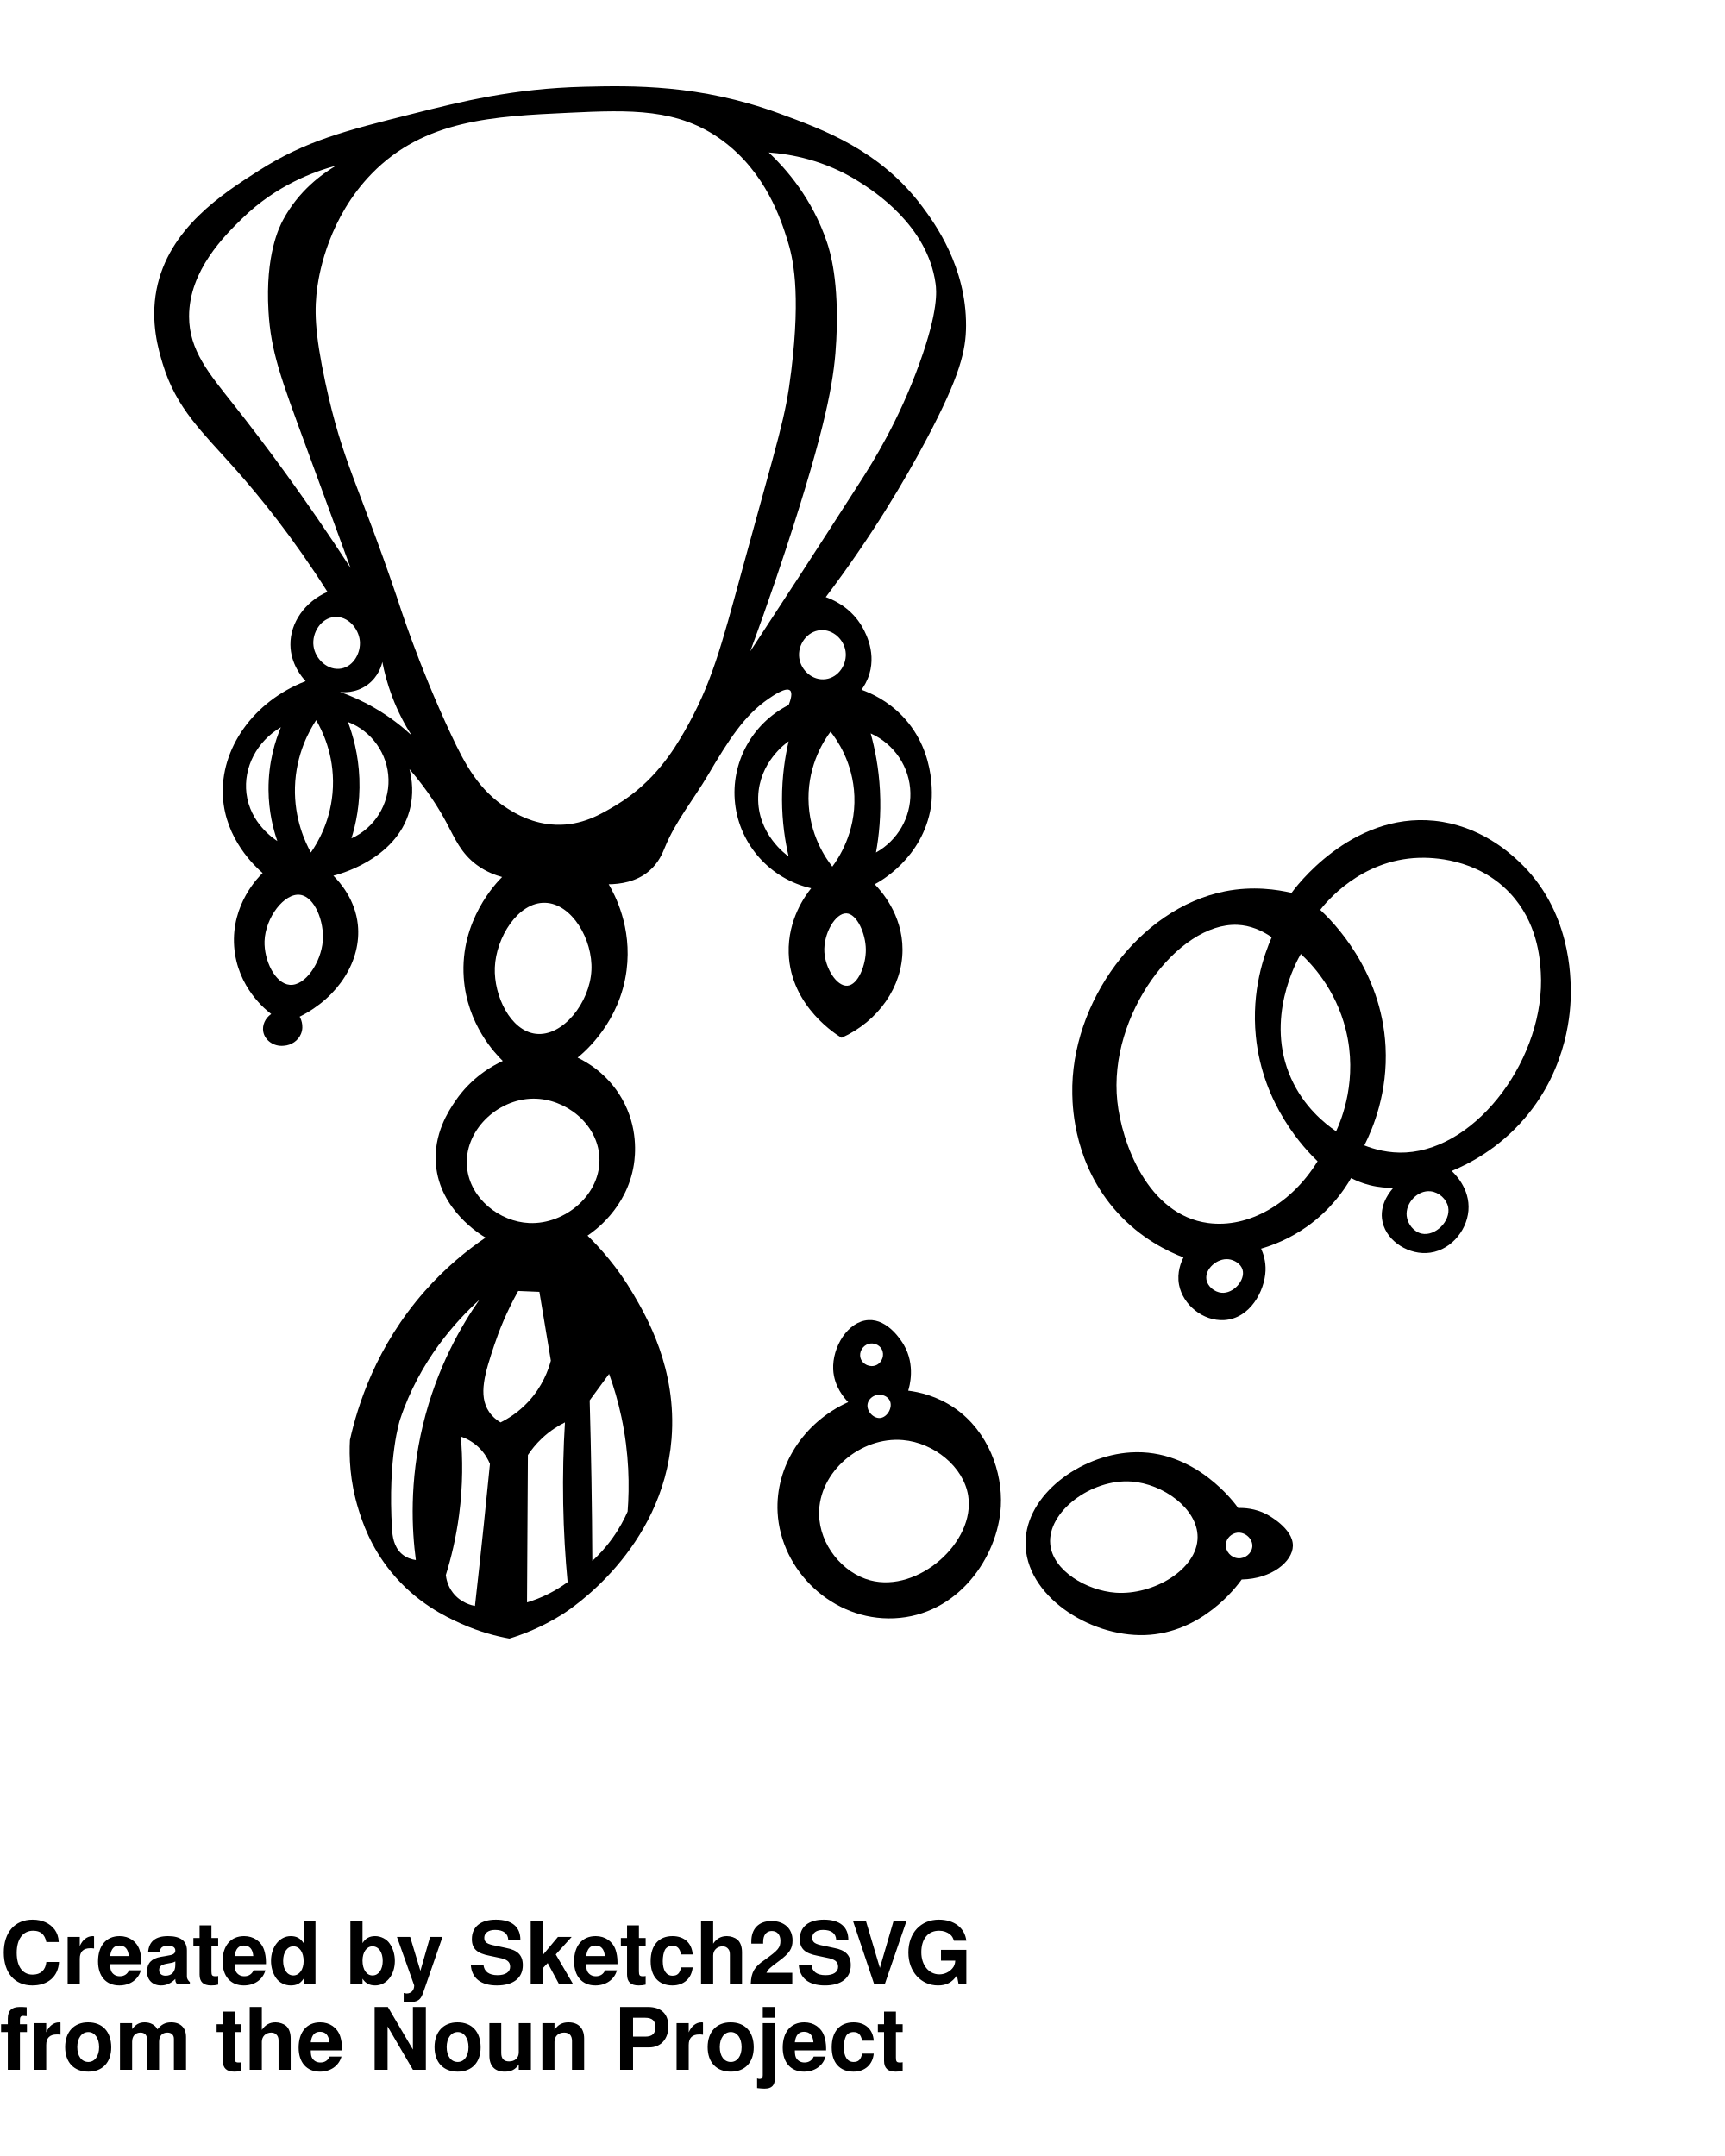
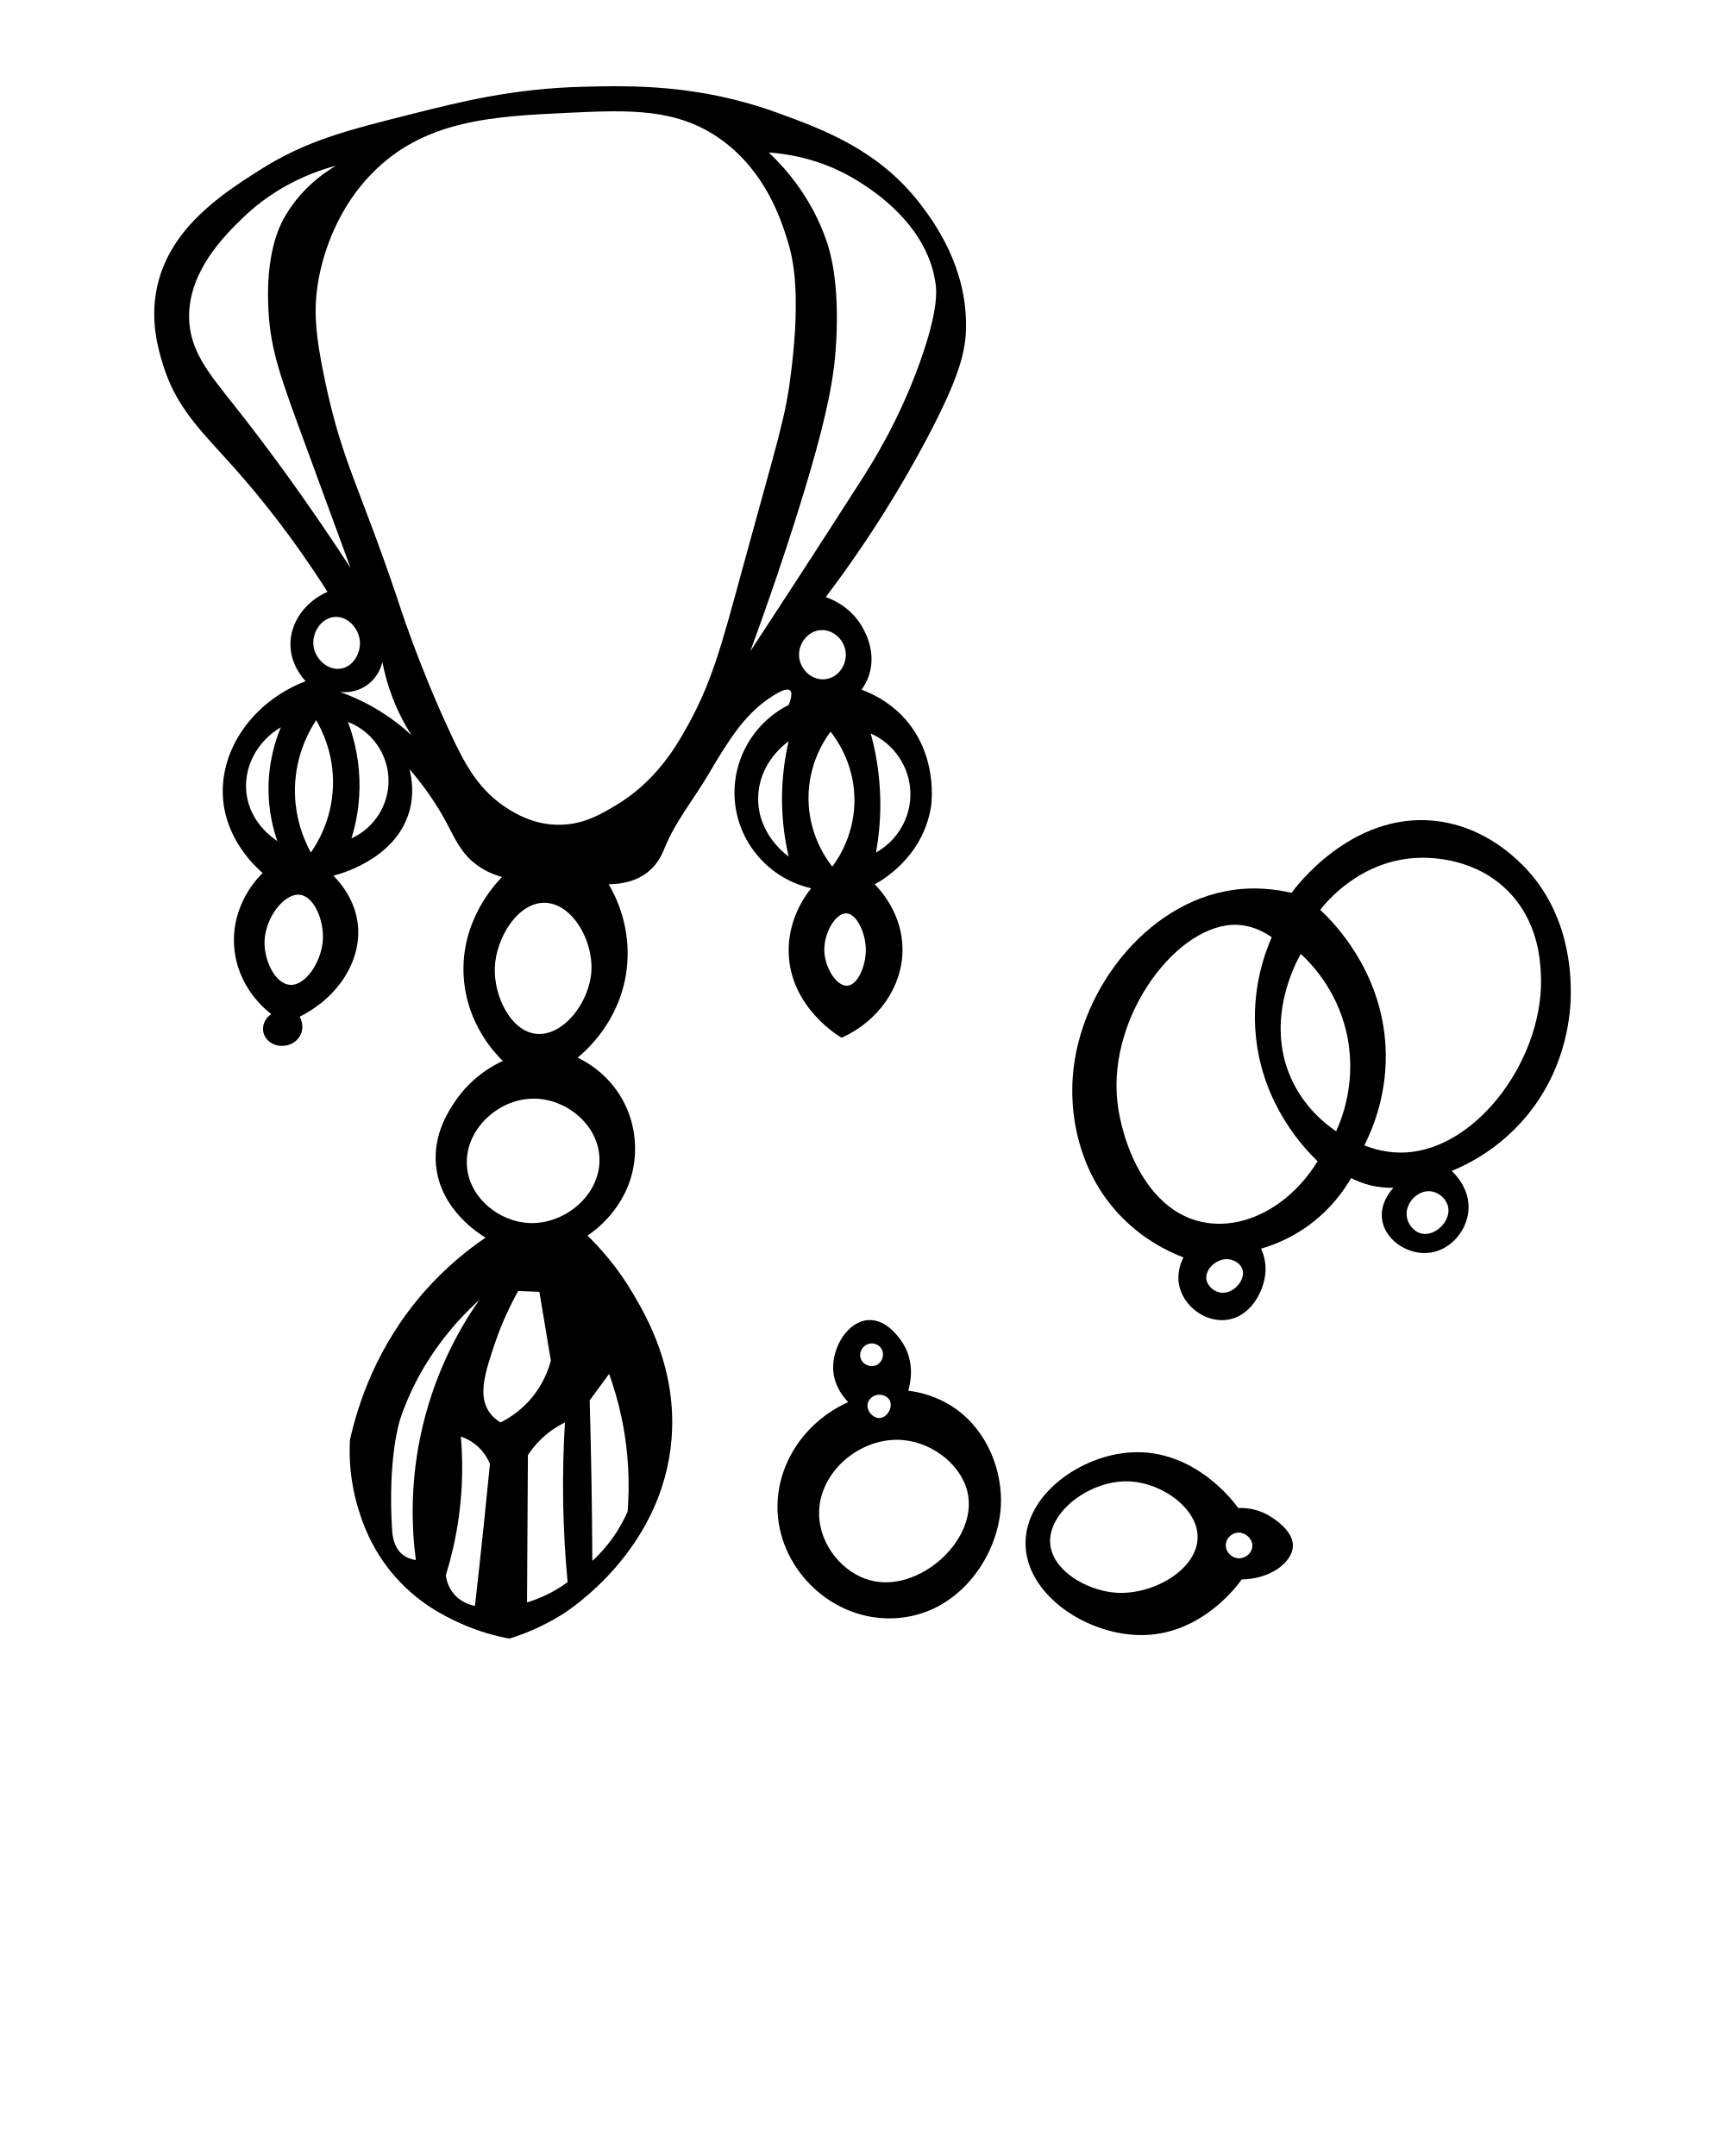
<svg xmlns="http://www.w3.org/2000/svg" version="1.1" x="0px" y="0px" viewBox="0 0 100 125" enable-background="new 0 0 100 100" xml:space="preserve">
  <path d="M20.745,53.608c-0.152-1.432-1.003-2.419-1.419-2.839c0.16-0.036,3.615-0.869,4.412-3.759c0.265-0.963,0.148-1.833,0-2.417  c1.063,1.233,1.731,2.326,2.148,3.107c0.486,0.91,0.831,1.771,1.765,2.455c0.544,0.399,1.088,0.591,1.458,0.691  c-0.329,0.328-2.454,2.516-2.225,5.831c0.188,2.717,1.835,4.417,2.263,4.834c-0.589,0.273-1.821,0.944-2.762,2.34  c-0.358,0.53-1.273,1.888-1.112,3.683c0.235,2.639,2.602,4.061,2.877,4.22c-1.08,0.734-2.326,1.742-3.529,3.107  c-2.824,3.203-3.894,6.646-4.335,8.631c-0.05,0.921-0.018,2.365,0.499,4.028c0.214,0.688,0.676,2.126,1.88,3.606  c1.474,1.812,3.187,2.611,4.028,2.992c1.118,0.507,2.121,0.753,2.839,0.882c0.773-0.239,1.86-0.651,3.031-1.381  c0.481-0.3,5.857-3.777,6.368-10.204c0.323-4.063-1.472-7.119-2.225-8.401c-0.902-1.537-1.904-2.65-2.647-3.376  c0.338-0.224,2.281-1.561,2.685-4.105c0.086-0.542,0.266-2.164-0.69-3.836c-0.845-1.477-2.094-2.151-2.57-2.378  c0.454-0.371,2.452-2.083,2.839-5.064c0.326-2.514-0.691-4.403-1.036-4.987c0.656-0.008,1.594-0.131,2.34-0.767  c0.569-0.484,0.792-1.067,0.921-1.381c0.614-1.502,1.67-2.783,2.493-4.181c1.218-2.067,2.101-3.449,3.491-4.412  c0.263-0.182,1.022-0.708,1.266-0.499c0.163,0.139,0.036,0.555-0.077,0.844c-2.129,1.07-3.372,3.361-3.107,5.716  c0.269,2.397,2.046,4.377,4.412,4.91c-0.334,0.415-1.363,1.802-1.304,3.759c0.094,3.131,2.881,4.802,3.069,4.91  c2.138-0.963,3.525-2.965,3.529-5.102c0.005-2.066-1.284-3.462-1.611-3.798c0.267-0.138,2.775-1.486,3.261-4.488  c0.025-0.156,0.446-3.065-1.65-5.256c-0.859-0.898-1.81-1.329-2.378-1.534c0.143-0.195,0.336-0.505,0.46-0.921  c0.41-1.372-0.325-2.594-0.537-2.916c-0.665-1.008-1.625-1.404-1.995-1.534c2.69-3.561,4.566-6.746,5.831-9.13  c1.967-3.708,2.294-5.176,2.302-6.598c0.017-3.42-1.804-5.93-2.532-6.905c-2.436-3.263-5.685-4.452-8.337-5.422  c-4.564-1.67-8.452-1.607-11.304-1.534c-4.09,0.104-7.075,0.856-9.974,1.586c-3.85,0.969-6.14,1.546-8.849,3.274  c-2.067,1.318-5.247,3.346-5.933,6.905c-0.366,1.899,0.118,3.501,0.358,4.297c0.785,2.598,2.301,3.956,4.194,6.087  c1.432,1.611,3.344,3.963,5.358,7.135c-1.315,0.58-2.161,1.792-2.148,3.069c0.011,1.112,0.67,1.881,0.882,2.11  c-3.05,1.18-4.962,3.938-4.795,6.713c0.147,2.446,1.858,4.025,2.302,4.412c-0.22,0.21-1.826,1.796-1.65,4.258  c0.172,2.396,1.894,3.724,2.148,3.913c-0.352,0.244-0.534,0.654-0.46,1.036c0.096,0.493,0.607,0.869,1.189,0.806  c0.445-0.027,0.834-0.295,0.997-0.69c0.204-0.495-0.046-0.944-0.077-0.997C19.629,57.824,20.965,55.68,20.745,53.608z M35.31,79.655  c0.268,0.741,0.519,1.579,0.716,2.506c0.451,2.123,0.471,4.008,0.358,5.473c-0.192,0.439-0.469,0.972-0.87,1.534  c-0.404,0.566-0.821,1.004-1.176,1.33c-0.008-1.569-0.024-3.155-0.051-4.757c-0.026-1.532-0.06-3.05-0.102-4.552  C34.559,80.678,34.935,80.167,35.31,79.655z M45.718,49.656c-0.123-0.085-1.826-1.302-1.765-3.453  c0.057-2.008,1.603-3.111,1.765-3.222c-0.204,0.877-0.387,2.026-0.384,3.376C45.338,47.672,45.518,48.794,45.718,49.656z   M20.374,48.608c0.242-0.778,0.518-1.988,0.46-3.478c-0.054-1.405-0.384-2.532-0.665-3.274c1.383,0.53,2.315,1.847,2.353,3.325  C22.56,46.646,21.711,48,20.374,48.608z M21.704,41.038c-0.727-0.42-1.41-0.713-1.995-0.921c0.163,0.02,0.896,0.091,1.586-0.409  c0.663-0.481,0.833-1.163,0.87-1.33c0.112,0.582,0.286,1.26,0.563,1.995c0.344,0.914,0.753,1.666,1.125,2.251  C23.321,42.132,22.611,41.562,21.704,41.038z M24.108,90.448c-0.215-0.032-0.54-0.114-0.818-0.358  c-0.471-0.412-0.539-1.047-0.563-1.432c-0.257-4.173,0.46-6.342,0.46-6.342c1.142-3.452,3.29-5.759,4.603-6.956  c-1.008,1.44-2.463,3.898-3.273,7.263C23.723,85.92,23.879,88.718,24.108,90.448z M28.046,88.402  c-0.165,1.58-0.336,3.148-0.512,4.706c-0.17-0.031-0.818-0.169-1.279-0.767c-0.312-0.405-0.387-0.825-0.409-1.023  c0.304-0.975,0.59-2.143,0.767-3.478c0.233-1.761,0.21-3.312,0.102-4.552c0.228,0.077,0.633,0.246,1.023,0.614  c0.383,0.362,0.574,0.75,0.665,0.972C28.289,86.043,28.17,87.22,28.046,88.402z M29.018,82.468  c-0.193-0.114-0.456-0.305-0.665-0.614c-0.651-0.962-0.233-2.272,0.307-3.887c0.268-0.801,0.694-1.889,1.381-3.12  c0.409,0.017,0.818,0.034,1.228,0.051c0.222,1.33,0.443,2.66,0.665,3.99c-0.139,0.52-0.477,1.496-1.33,2.404  C30.035,81.898,29.438,82.259,29.018,82.468z M31.831,92.391c-0.47,0.239-0.908,0.401-1.279,0.511  c0.017-2.847,0.034-5.695,0.051-8.542c0.188-0.285,0.454-0.629,0.818-0.972c0.483-0.454,0.966-0.741,1.33-0.921  c-0.089,1.458-0.132,3.032-0.102,4.706c0.029,1.618,0.122,3.14,0.256,4.552C32.616,91.941,32.258,92.174,31.831,92.391z   M34.747,67.073c0.129,2.156-1.975,3.928-4.066,3.836c-1.718-0.076-3.429-1.41-3.606-3.222c-0.206-2.101,1.734-3.974,3.836-3.99  C32.787,63.683,34.632,65.15,34.747,67.073z M31.064,59.937c-1.474-0.17-2.441-2.206-2.378-3.836  c0.067-1.745,1.345-3.805,2.915-3.759c1.557,0.045,2.773,2.139,2.685,3.913C34.194,58.123,32.631,60.118,31.064,59.937z   M52.777,45.974c0.028,1.422-0.742,2.753-1.995,3.453c0.172-0.943,0.306-2.173,0.23-3.606c-0.07-1.31-0.296-2.427-0.537-3.299  C51.848,43.135,52.747,44.484,52.777,45.974z M50.194,55.052c0.008,0.898-0.446,2.054-1.074,2.097  c-0.62,0.043-1.273-1.01-1.33-1.944c-0.065-1.074,0.64-2.277,1.279-2.251C49.678,52.98,50.186,54.123,50.194,55.052z M49.529,46.153  c0.083,2.159-0.959,3.663-1.279,4.092c-0.332-0.422-1.368-1.844-1.381-3.938c-0.013-2.042,0.953-3.451,1.279-3.887  C48.496,42.86,49.454,44.192,49.529,46.153z M49.018,37.764c0.103,0.724-0.38,1.507-1.151,1.611  c-0.762,0.103-1.436-0.508-1.534-1.228c-0.104-0.76,0.447-1.548,1.228-1.611C48.287,36.478,48.919,37.07,49.018,37.764z   M49.785,10.527c0.829,0.524,3.977,2.515,4.45,5.908c0.059,0.423,0.173,1.563-0.921,4.603c-1.22,3.393-2.731,5.78-3.453,6.905  c-2.645,4.126-4.728,7.323-6.368,9.821c1.105-2.994,1.944-5.52,2.532-7.365c2.021-6.345,2.353-8.675,2.455-10.665  c0.177-3.432-0.365-5.164-0.537-5.678c-0.861-2.57-2.398-4.29-3.376-5.217C45.804,8.93,47.787,9.264,49.785,10.527z M32.982,6.538  c3.557-0.168,6.341-0.272,8.9,1.611c2.53,1.862,3.403,4.625,3.759,5.754c0.314,0.995,0.797,2.939,0.23,7.596  c-0.336,2.759-0.7,3.674-2.839,11.509c-1.231,4.51-1.784,6.674-3.376,9.437c-0.57,0.989-1.712,2.895-3.913,4.22  c-0.905,0.544-2.009,1.209-3.529,1.151c-1.342-0.051-2.309-0.638-2.762-0.921c-1.692-1.055-2.507-2.606-3.299-4.297  c-1.953-4.167-3.042-7.674-3.146-7.979c-2.234-6.587-3.145-7.786-4.143-12.429c-0.633-2.942-0.651-4.284-0.46-5.601  c0.122-0.844,0.678-3.988,3.146-6.521C24.603,6.932,28.624,6.743,32.982,6.538z M13.571,23.493  c-1.464-1.851-2.604-3.174-2.609-5.141c-0.006-2.673,2.091-4.721,3.069-5.678c1.995-1.95,4.21-2.736,5.447-3.069  c-0.792,0.471-2.154,1.439-3.069,3.146c-0.212,0.395-1.038,2.019-0.844,5.294c0.139,2.344,0.699,3.834,2.225,7.979  c0.433,1.176,1.315,3.576,2.532,6.905C17.652,28.817,15.305,25.685,13.571,23.493z M19.402,35.769  c0.759-0.056,1.386,0.658,1.458,1.381c0.068,0.685-0.353,1.478-1.074,1.611c-0.771,0.142-1.508-0.538-1.611-1.304  C18.071,36.683,18.615,35.827,19.402,35.769z M18.328,41.754c0.319,0.543,1.051,1.956,0.972,3.887  c-0.079,1.924-0.917,3.269-1.279,3.785c-0.323-0.587-0.971-1.949-0.921-3.785C17.154,43.695,17.96,42.311,18.328,41.754z   M14.287,45.999c-0.182-1.501,0.602-3.014,1.995-3.836c-0.311,0.748-0.727,2.018-0.716,3.632c0.009,1.257,0.273,2.28,0.511,2.967  C15.875,48.631,14.496,47.717,14.287,45.999z M16.794,57.098c-0.855-0.076-1.494-1.43-1.458-2.532  c0.046-1.373,1.156-2.818,2.072-2.685c0.838,0.122,1.399,1.551,1.304,2.685C18.609,55.786,17.705,57.179,16.794,57.098z" />
  <path d="M55.36,81.65c-1.036-0.721-2.087-0.943-2.711-1.023c0.072-0.229,0.439-1.468-0.256-2.66  c-0.123-0.21-0.904-1.494-2.046-1.432c-1.196,0.064-2.108,1.567-2.046,2.864c0.047,0.987,0.65,1.667,0.87,1.893  c-2.61,1.173-4.234,3.739-4.092,6.394c0.181,3.378,3.188,6.295,6.752,6.138c3.694-0.162,6.029-3.542,6.189-6.496  C58.127,85.357,57.298,82.999,55.36,81.65z M51.575,81.19c0.205,0.391-0.133,0.992-0.563,1.023  c-0.386,0.028-0.791-0.407-0.716-0.818c0.047-0.255,0.269-0.451,0.511-0.511C51.108,80.808,51.444,80.941,51.575,81.19z   M50.347,77.916c0.289-0.085,0.62,0.039,0.767,0.307c0.177,0.323,0.035,0.762-0.307,0.921c-0.359,0.166-0.811-0.033-0.921-0.409  C49.786,78.39,50.008,78.017,50.347,77.916z M50.45,91.624c-1.596-0.423-2.939-2.051-2.967-3.836  c-0.038-2.453,2.417-4.51,4.859-4.297c1.8,0.157,3.514,1.541,3.785,3.222C56.56,89.403,53.224,92.36,50.45,91.624z" />
  <path d="M73.416,87.788c-0.663-0.341-1.292-0.369-1.637-0.358c-0.135-0.195-2.466-3.463-6.24-3.222  c-2.921,0.186-6.053,2.431-6.087,5.217c-0.037,3.055,3.665,5.47,6.905,5.371c3.332-0.102,5.351-2.836,5.626-3.222  c1.75-0.036,2.946-1.041,2.967-1.944C74.974,88.609,73.495,87.829,73.416,87.788z M64.669,92.34  c-1.659-0.123-3.64-1.262-3.785-2.813c-0.175-1.871,2.37-3.799,4.706-3.632c1.825,0.131,3.837,1.564,3.836,3.222  C69.425,90.997,66.839,92.501,64.669,92.34z M71.779,90.345c-0.417-0.03-0.755-0.409-0.716-0.818  c0.033-0.355,0.339-0.628,0.665-0.665c0.452-0.051,0.914,0.357,0.87,0.818C72.56,90.063,72.186,90.374,71.779,90.345z" />
  <path d="M83.134,47.585c-4.845-0.486-8.09,3.941-8.261,4.181c-0.825-0.192-2.228-0.414-3.862-0.089  c-4.995,0.991-8.962,6.452-8.849,11.764c0.018,0.864,0.137,4.128,2.609,6.854c1.376,1.518,2.928,2.258,3.836,2.609  c-0.131,0.255-0.394,0.862-0.256,1.586c0.223,1.163,1.386,2.115,2.609,2.046c1.514-0.085,2.357-1.693,2.404-2.864  c0.022-0.551-0.132-1.001-0.256-1.279c0.682-0.197,1.652-0.565,2.66-1.279c1.37-0.971,2.155-2.116,2.557-2.813  c0.275,0.142,0.635,0.298,1.074,0.409c0.547,0.139,1.026,0.163,1.381,0.153c-0.137,0.148-0.77,0.86-0.665,1.79  c0.133,1.177,1.371,2.039,2.557,1.995c1.33-0.049,2.35-1.228,2.455-2.455c0.112-1.303-0.849-2.192-0.972-2.302  c0.963-0.398,2.713-1.273,4.245-3.069c2.544-2.981,2.657-6.353,2.66-7.212c0.003-0.933,0.018-4.843-3.018-7.672  C87.482,49.414,85.756,47.848,83.134,47.585z M70.807,74.95c-0.401-0.04-0.806-0.364-0.87-0.767  c-0.097-0.614,0.622-1.246,1.279-1.176c0.339,0.036,0.72,0.265,0.818,0.614C72.203,74.214,71.51,75.019,70.807,74.95z M70.04,70.909  c-3.524-0.47-5.015-4.679-5.268-7.059c-0.536-5.022,3.535-10.366,6.956-10.23c0.752,0.03,1.42,0.323,1.995,0.716  c-0.448,1.029-1.18,3.101-0.921,5.729c0.397,4.024,2.841,6.552,3.58,7.263C74.872,69.787,72.378,71.221,70.04,70.909z   M77.456,65.589c-0.672-0.458-1.872-1.423-2.609-3.069c-1.547-3.454,0.331-6.813,0.563-7.212c0.603,0.558,2.019,2.02,2.609,4.399  C78.73,62.572,77.776,64.89,77.456,65.589z M82.418,71.523c-0.457-0.1-0.818-0.552-0.87-1.023c-0.082-0.752,0.629-1.51,1.381-1.432  c0.493,0.051,0.932,0.454,1.023,0.921C84.111,70.798,83.2,71.693,82.418,71.523z M81.497,66.817  c-1.003,0.055-1.844-0.189-2.404-0.409c0.515-1.023,1.366-3.076,1.228-5.729c-0.232-4.46-3.086-7.275-3.785-7.928  c0.282-0.368,2.3-2.911,5.729-3.018c0.659-0.02,3.333-0.012,5.268,2.046c1.587,1.687,1.74,3.755,1.79,4.603  C89.609,61.208,85.719,66.584,81.497,66.817z" />
-   <text x="0" y="115" fill="#000000" font-size="5px" font-weight="bold" font-family="'Helvetica Neue', Helvetica, Arial-Unicode, Arial, Sans-serif">Created by Sketch2SVG</text>
-   <text x="0" y="120" fill="#000000" font-size="5px" font-weight="bold" font-family="'Helvetica Neue', Helvetica, Arial-Unicode, Arial, Sans-serif">from the Noun Project</text>
+   <text x="0" y="115" fill="#000000" font-size="5px" font-weight="bold" font-family="'Helvetica Neue', Helvetica, Arial-Unicode, Arial, Sans-serif" />
+   <text x="0" y="120" fill="#000000" font-size="5px" font-weight="bold" font-family="'Helvetica Neue', Helvetica, Arial-Unicode, Arial, Sans-serif" />
</svg>
